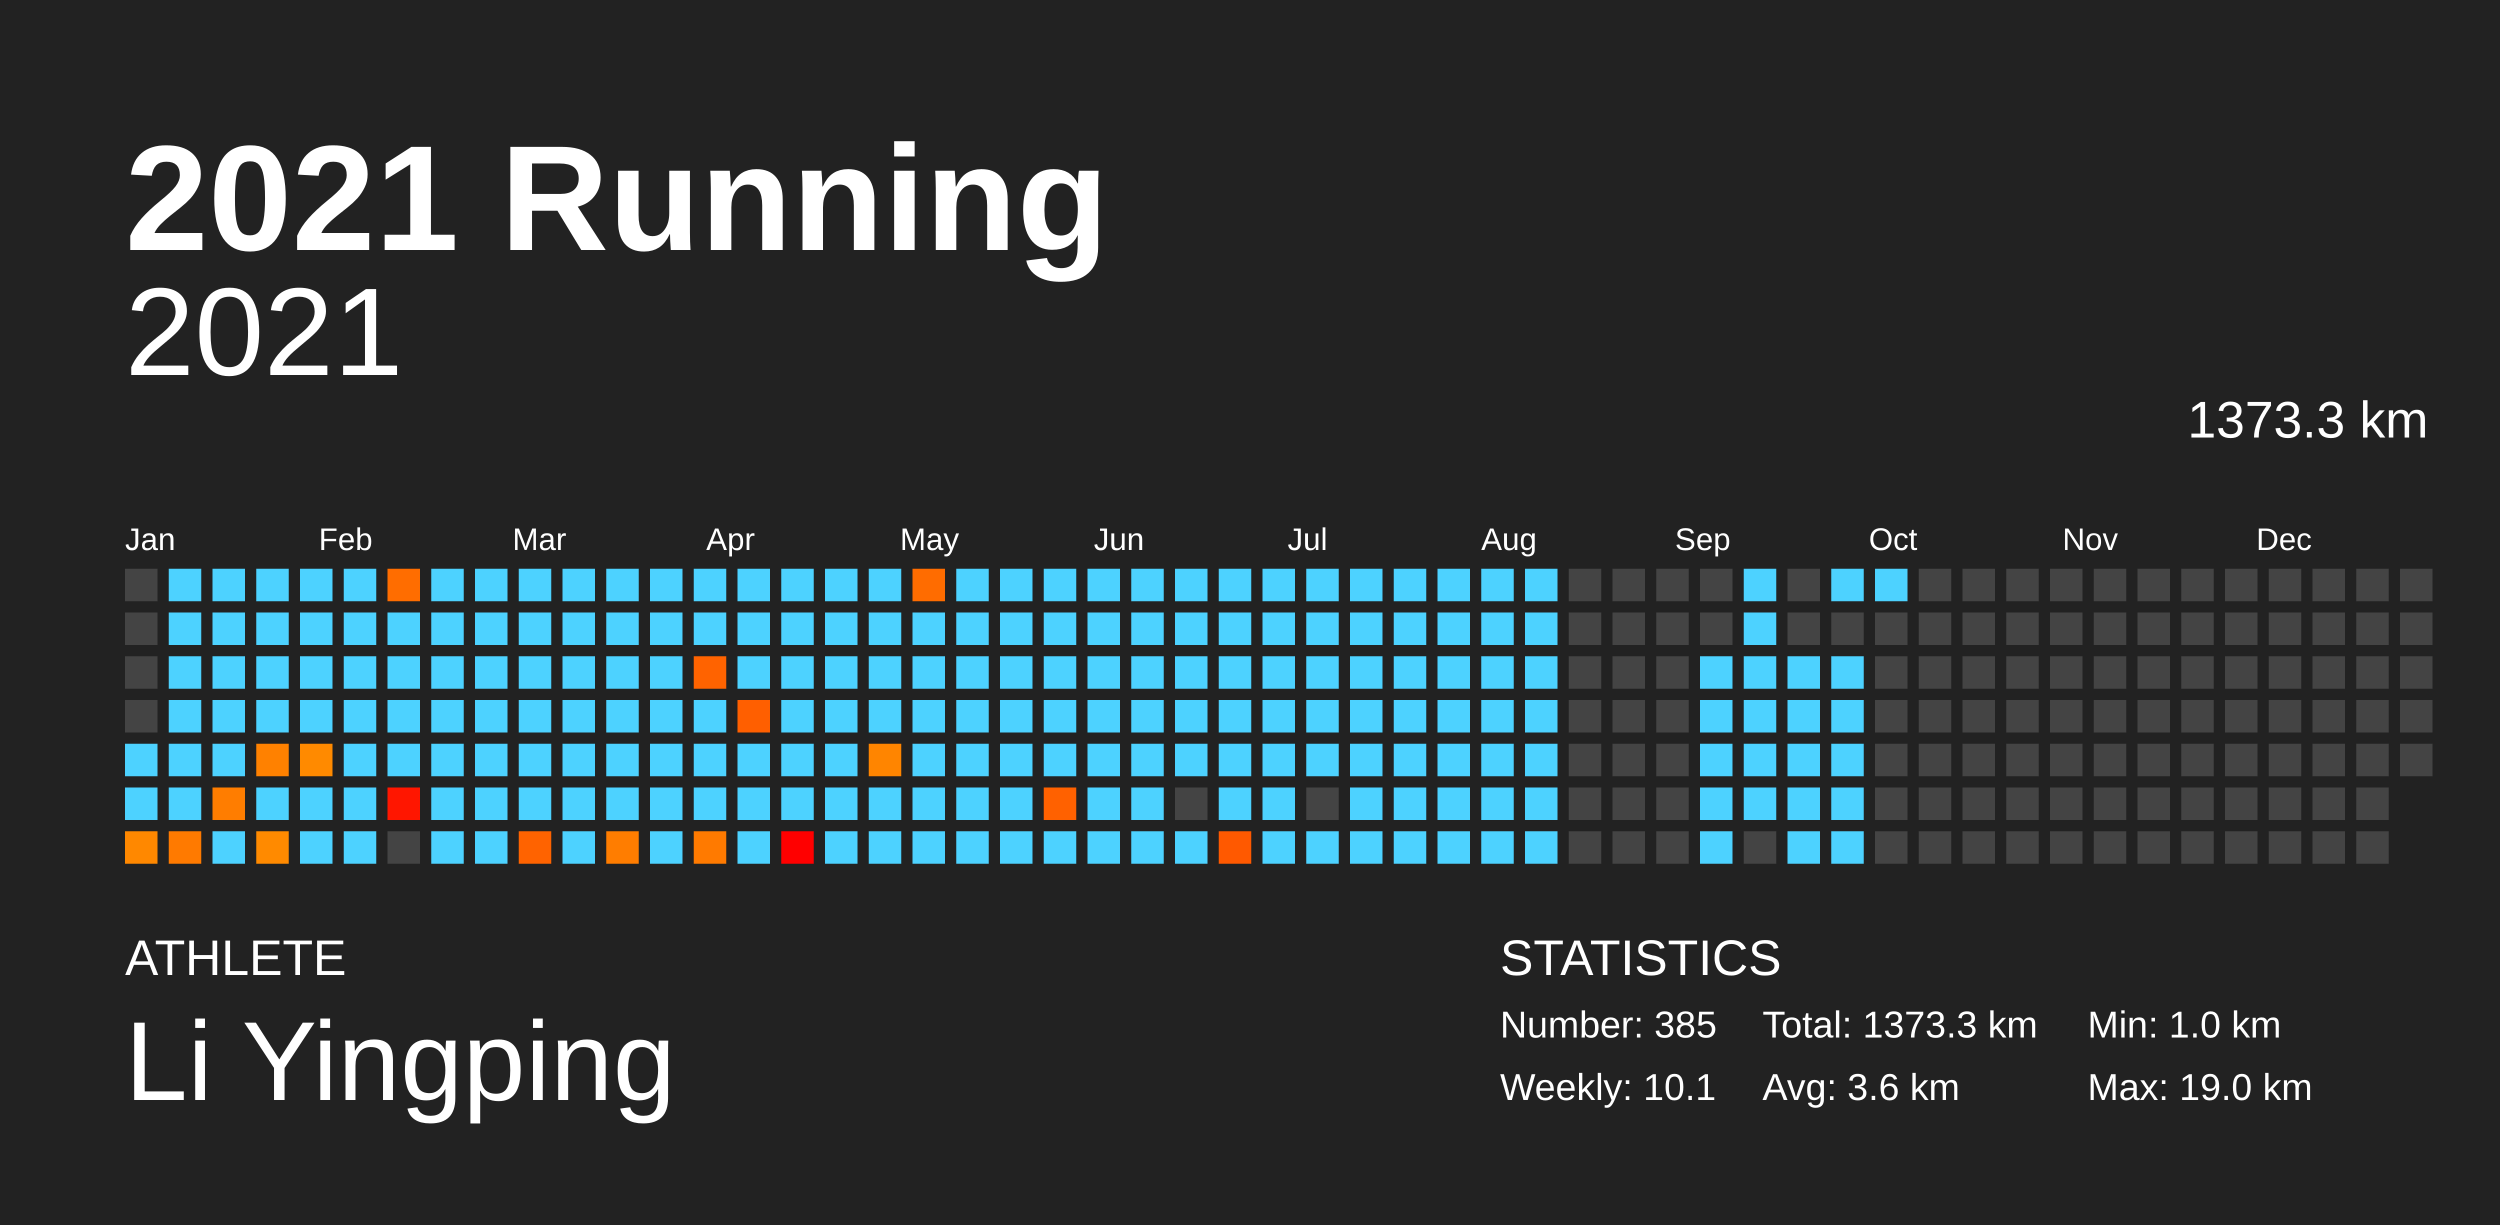
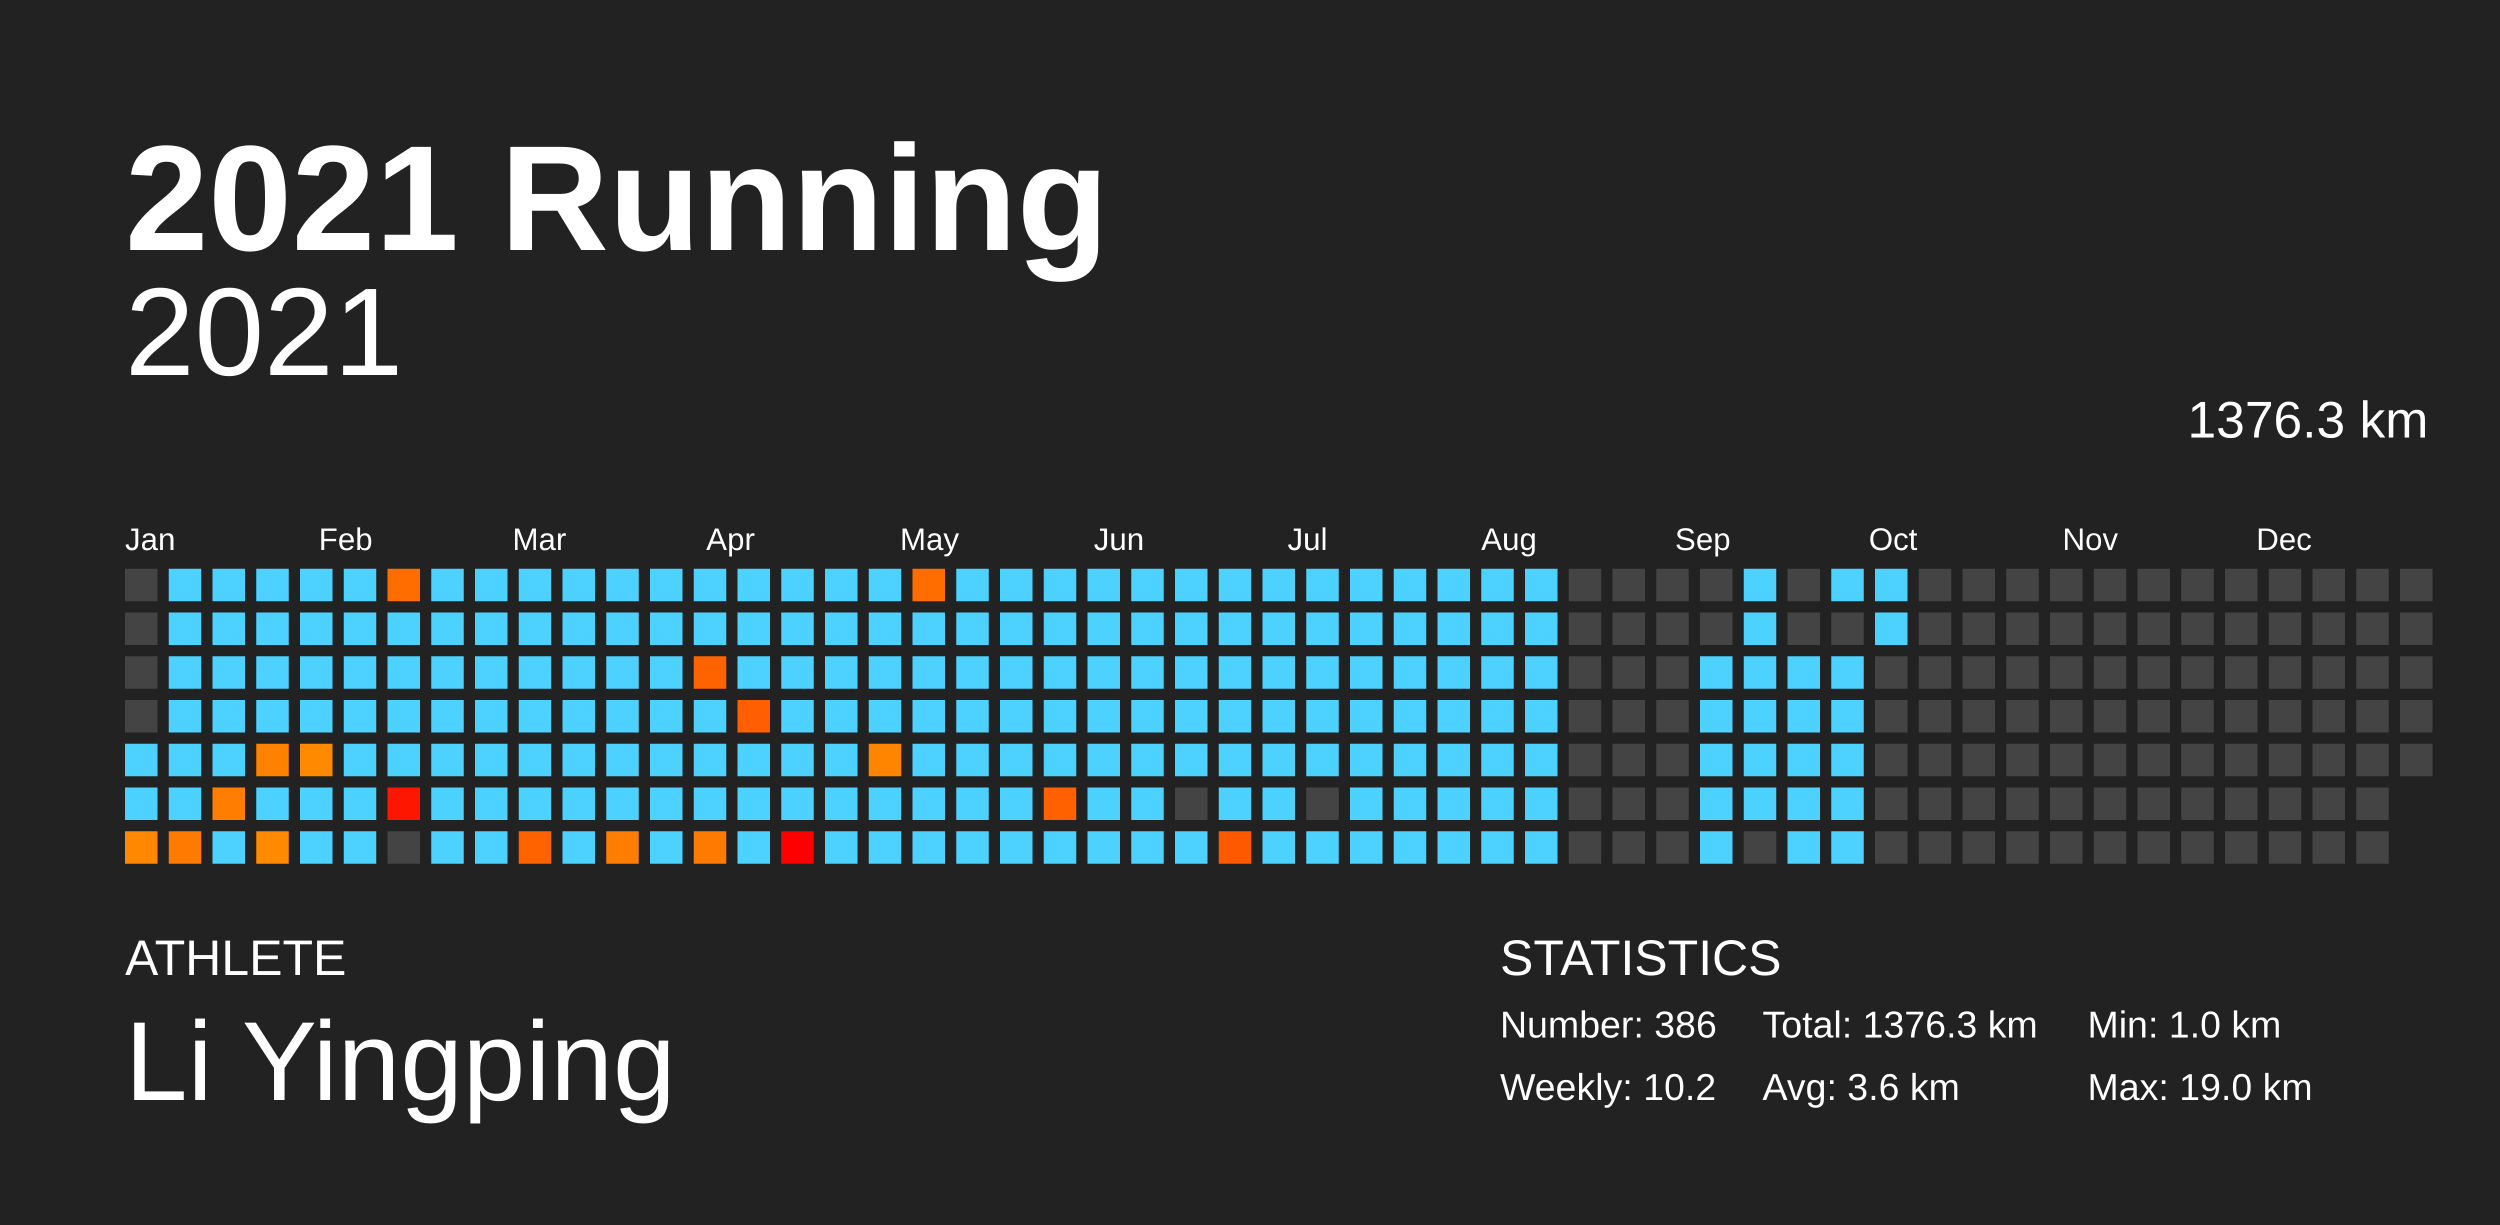
<svg xmlns="http://www.w3.org/2000/svg" baseProfile="full" height="98mm" version="1.1" viewBox="0,0,200,98" width="200mm">
  <defs />
  <rect fill="#222222" height="98" width="200" x="0" y="0" />
  <text fill="#FFFFFF" style="font-size:12px; font-family:Arial; font-weight:bold;" x="10" y="20">2021 Running</text>
  <text fill="#FFFFFF" style="font-size:4px; font-family:Arial" x="10" y="78">ATHLETE</text>
  <text fill="#FFFFFF" style="font-size:9px; font-family:Arial" x="10" y="88">Li Yingping</text>
  <text fill="#FFFFFF" style="font-size:4px; font-family:Arial" x="120" y="78">STATISTICS</text>
-   <text fill="#FFFFFF" style="font-size:3px; font-family:Arial" x="120" y="83">Number: 385</text>
-   <text fill="#FFFFFF" style="font-size:3px; font-family:Arial" x="120" y="88">Weekly: 10.1</text>
-   <text fill="#FFFFFF" style="font-size:3px; font-family:Arial" x="141" y="83">Total: 1373.3 km</text>
+   <text fill="#FFFFFF" style="font-size:3px; font-family:Arial" x="120" y="83">Number: 386</text>
+   <text fill="#FFFFFF" style="font-size:3px; font-family:Arial" x="120" y="88">Weekly: 10.2</text>
+   <text fill="#FFFFFF" style="font-size:3px; font-family:Arial" x="141" y="83">Total: 1376.3 km</text>
  <text fill="#FFFFFF" style="font-size:3px; font-family:Arial" x="141" y="88">Avg: 3.6 km</text>
  <text fill="#FFFFFF" style="font-size:3px; font-family:Arial" x="167" y="83">Min: 1.0 km</text>
  <text fill="#FFFFFF" style="font-size:3px; font-family:Arial" x="167" y="88">Max: 19.0 km</text>
  <text alignment-baseline="hanging" fill="#FFFFFF" style="font-size:10.0px; font-family:Arial;" x="10" y="30">2021</text>
-   <text alignment-baseline="hanging" fill="#FFFFFF" style="font-size:4.125px; font-family:Arial;" x="175" y="35">1373.3 km</text>
+   <text alignment-baseline="hanging" fill="#FFFFFF" style="font-size:4.125px; font-family:Arial;" x="175" y="35">1376.3 km</text>
  <text fill="#FFFFFF" style="font-size:2.5px; font-family:Arial" x="10.0" y="44">Jan</text>
  <text fill="#FFFFFF" style="font-size:2.5px; font-family:Arial" x="25.5" y="44">Feb</text>
  <text fill="#FFFFFF" style="font-size:2.5px; font-family:Arial" x="41.0" y="44">Mar</text>
  <text fill="#FFFFFF" style="font-size:2.5px; font-family:Arial" x="56.5" y="44">Apr</text>
  <text fill="#FFFFFF" style="font-size:2.5px; font-family:Arial" x="72.0" y="44">May</text>
  <text fill="#FFFFFF" style="font-size:2.5px; font-family:Arial" x="87.5" y="44">Jun</text>
  <text fill="#FFFFFF" style="font-size:2.5px; font-family:Arial" x="103.0" y="44">Jul</text>
  <text fill="#FFFFFF" style="font-size:2.5px; font-family:Arial" x="118.5" y="44">Aug</text>
  <text fill="#FFFFFF" style="font-size:2.5px; font-family:Arial" x="134.0" y="44">Sep</text>
  <text fill="#FFFFFF" style="font-size:2.5px; font-family:Arial" x="149.5" y="44">Oct</text>
  <text fill="#FFFFFF" style="font-size:2.5px; font-family:Arial" x="165.0" y="44">Nov</text>
  <text fill="#FFFFFF" style="font-size:2.5px; font-family:Arial" x="180.5" y="44">Dec</text>
  <rect fill="#444444" height="2.6" width="2.6" x="10.0" y="45.5" />
  <rect fill="#444444" height="2.6" width="2.6" x="10.0" y="49.0" />
  <rect fill="#444444" height="2.6" width="2.6" x="10.0" y="52.5" />
  <rect fill="#444444" height="2.6" width="2.6" x="10.0" y="56.0" />
  <rect fill="#4dd2ff" height="2.6" width="2.6" x="10.0" y="59.5" />
  <rect fill="#4dd2ff" height="2.6" width="2.6" x="10.0" y="63.0" />
  <rect fill="#ff8800" height="2.6" width="2.6" x="10.0" y="66.5" />
  <rect fill="#4dd2ff" height="2.6" width="2.6" x="13.5" y="45.5" />
  <rect fill="#4dd2ff" height="2.6" width="2.6" x="13.5" y="49.0" />
  <rect fill="#4dd2ff" height="2.6" width="2.6" x="13.5" y="52.5" />
  <rect fill="#4dd2ff" height="2.6" width="2.6" x="13.5" y="56.0" />
  <rect fill="#4dd2ff" height="2.6" width="2.6" x="13.5" y="59.5" />
  <rect fill="#4dd2ff" height="2.6" width="2.6" x="13.5" y="63.0" />
  <rect fill="#ff7a00" height="2.6" width="2.6" x="13.5" y="66.5" />
  <rect fill="#4dd2ff" height="2.6" width="2.6" x="17.0" y="45.5" />
  <rect fill="#4dd2ff" height="2.6" width="2.6" x="17.0" y="49.0" />
  <rect fill="#4dd2ff" height="2.6" width="2.6" x="17.0" y="52.5" />
  <rect fill="#4dd2ff" height="2.6" width="2.6" x="17.0" y="56.0" />
  <rect fill="#4dd2ff" height="2.6" width="2.6" x="17.0" y="59.5" />
  <rect fill="#ff7d00" height="2.6" width="2.6" x="17.0" y="63.0" />
  <rect fill="#4dd2ff" height="2.6" width="2.6" x="17.0" y="66.5" />
  <rect fill="#4dd2ff" height="2.6" width="2.6" x="20.5" y="45.5" />
  <rect fill="#4dd2ff" height="2.6" width="2.6" x="20.5" y="49.0" />
  <rect fill="#4dd2ff" height="2.6" width="2.6" x="20.5" y="52.5" />
  <rect fill="#4dd2ff" height="2.6" width="2.6" x="20.5" y="56.0" />
  <rect fill="#ff8100" height="2.6" width="2.6" x="20.5" y="59.5" />
  <rect fill="#4dd2ff" height="2.6" width="2.6" x="20.5" y="63.0" />
  <rect fill="#ff8a00" height="2.6" width="2.6" x="20.5" y="66.5" />
  <rect fill="#4dd2ff" height="2.6" width="2.6" x="24.0" y="45.5" />
  <rect fill="#4dd2ff" height="2.6" width="2.6" x="24.0" y="49.0" />
  <rect fill="#4dd2ff" height="2.6" width="2.6" x="24.0" y="52.5" />
  <rect fill="#4dd2ff" height="2.6" width="2.6" x="24.0" y="56.0" />
  <rect fill="#ff8a00" height="2.6" width="2.6" x="24.0" y="59.5" />
  <rect fill="#4dd2ff" height="2.6" width="2.6" x="24.0" y="63.0" />
  <rect fill="#4dd2ff" height="2.6" width="2.6" x="24.0" y="66.5" />
  <rect fill="#4dd2ff" height="2.6" width="2.6" x="27.5" y="45.5" />
  <rect fill="#4dd2ff" height="2.6" width="2.6" x="27.5" y="49.0" />
  <rect fill="#4dd2ff" height="2.6" width="2.6" x="27.5" y="52.5" />
  <rect fill="#4dd2ff" height="2.6" width="2.6" x="27.5" y="56.0" />
  <rect fill="#4dd2ff" height="2.6" width="2.6" x="27.5" y="59.5" />
  <rect fill="#4dd2ff" height="2.6" width="2.6" x="27.5" y="63.0" />
  <rect fill="#4dd2ff" height="2.6" width="2.6" x="27.5" y="66.5" />
  <rect fill="#ff6d00" height="2.6" width="2.6" x="31.0" y="45.5" />
  <rect fill="#4dd2ff" height="2.6" width="2.6" x="31.0" y="49.0" />
  <rect fill="#4dd2ff" height="2.6" width="2.6" x="31.0" y="52.5" />
  <rect fill="#4dd2ff" height="2.6" width="2.6" x="31.0" y="56.0" />
  <rect fill="#4dd2ff" height="2.6" width="2.6" x="31.0" y="59.5" />
  <rect fill="#ff1600" height="2.6" width="2.6" x="31.0" y="63.0" />
  <rect fill="#444444" height="2.6" width="2.6" x="31.0" y="66.5" />
  <rect fill="#4dd2ff" height="2.6" width="2.6" x="34.5" y="45.5" />
  <rect fill="#4dd2ff" height="2.6" width="2.6" x="34.5" y="49.0" />
  <rect fill="#4dd2ff" height="2.6" width="2.6" x="34.5" y="52.5" />
  <rect fill="#4dd2ff" height="2.6" width="2.6" x="34.5" y="56.0" />
  <rect fill="#4dd2ff" height="2.6" width="2.6" x="34.5" y="59.5" />
  <rect fill="#4dd2ff" height="2.6" width="2.6" x="34.5" y="63.0" />
  <rect fill="#4dd2ff" height="2.6" width="2.6" x="34.5" y="66.5" />
  <rect fill="#4dd2ff" height="2.6" width="2.6" x="38.0" y="45.5" />
  <rect fill="#4dd2ff" height="2.6" width="2.6" x="38.0" y="49.0" />
  <rect fill="#4dd2ff" height="2.6" width="2.6" x="38.0" y="52.5" />
  <rect fill="#4dd2ff" height="2.6" width="2.6" x="38.0" y="56.0" />
  <rect fill="#4dd2ff" height="2.6" width="2.6" x="38.0" y="59.5" />
  <rect fill="#4dd2ff" height="2.6" width="2.6" x="38.0" y="63.0" />
  <rect fill="#4dd2ff" height="2.6" width="2.6" x="38.0" y="66.5" />
  <rect fill="#4dd2ff" height="2.6" width="2.6" x="41.5" y="45.5" />
  <rect fill="#4dd2ff" height="2.6" width="2.6" x="41.5" y="49.0" />
  <rect fill="#4dd2ff" height="2.6" width="2.6" x="41.5" y="52.5" />
  <rect fill="#4dd2ff" height="2.6" width="2.6" x="41.5" y="56.0" />
  <rect fill="#4dd2ff" height="2.6" width="2.6" x="41.5" y="59.5" />
  <rect fill="#4dd2ff" height="2.6" width="2.6" x="41.5" y="63.0" />
  <rect fill="#ff6300" height="2.6" width="2.6" x="41.5" y="66.5" />
  <rect fill="#4dd2ff" height="2.6" width="2.6" x="45.0" y="45.5" />
  <rect fill="#4dd2ff" height="2.6" width="2.6" x="45.0" y="49.0" />
  <rect fill="#4dd2ff" height="2.6" width="2.6" x="45.0" y="52.5" />
  <rect fill="#4dd2ff" height="2.6" width="2.6" x="45.0" y="56.0" />
  <rect fill="#4dd2ff" height="2.6" width="2.6" x="45.0" y="59.5" />
  <rect fill="#4dd2ff" height="2.6" width="2.6" x="45.0" y="63.0" />
  <rect fill="#4dd2ff" height="2.6" width="2.6" x="45.0" y="66.5" />
  <rect fill="#4dd2ff" height="2.6" width="2.6" x="48.5" y="45.5" />
  <rect fill="#4dd2ff" height="2.6" width="2.6" x="48.5" y="49.0" />
  <rect fill="#4dd2ff" height="2.6" width="2.6" x="48.5" y="52.5" />
  <rect fill="#4dd2ff" height="2.6" width="2.6" x="48.5" y="56.0" />
  <rect fill="#4dd2ff" height="2.6" width="2.6" x="48.5" y="59.5" />
  <rect fill="#4dd2ff" height="2.6" width="2.6" x="48.5" y="63.0" />
  <rect fill="#ff7d00" height="2.6" width="2.6" x="48.5" y="66.5" />
  <rect fill="#4dd2ff" height="2.6" width="2.6" x="52.0" y="45.5" />
  <rect fill="#4dd2ff" height="2.6" width="2.6" x="52.0" y="49.0" />
  <rect fill="#4dd2ff" height="2.6" width="2.6" x="52.0" y="52.5" />
  <rect fill="#4dd2ff" height="2.6" width="2.6" x="52.0" y="56.0" />
  <rect fill="#4dd2ff" height="2.6" width="2.6" x="52.0" y="59.5" />
  <rect fill="#4dd2ff" height="2.6" width="2.6" x="52.0" y="63.0" />
  <rect fill="#4dd2ff" height="2.6" width="2.6" x="52.0" y="66.5" />
  <rect fill="#4dd2ff" height="2.6" width="2.6" x="55.5" y="45.5" />
  <rect fill="#4dd2ff" height="2.6" width="2.6" x="55.5" y="49.0" />
  <rect fill="#ff6300" height="2.6" width="2.6" x="55.5" y="52.5" />
  <rect fill="#4dd2ff" height="2.6" width="2.6" x="55.5" y="56.0" />
  <rect fill="#4dd2ff" height="2.6" width="2.6" x="55.5" y="59.5" />
  <rect fill="#4dd2ff" height="2.6" width="2.6" x="55.5" y="63.0" />
  <rect fill="#ff7a00" height="2.6" width="2.6" x="55.5" y="66.5" />
  <rect fill="#4dd2ff" height="2.6" width="2.6" x="59.0" y="45.5" />
  <rect fill="#4dd2ff" height="2.6" width="2.6" x="59.0" y="49.0" />
  <rect fill="#4dd2ff" height="2.6" width="2.6" x="59.0" y="52.5" />
  <rect fill="#ff5f00" height="2.6" width="2.6" x="59.0" y="56.0" />
  <rect fill="#4dd2ff" height="2.6" width="2.6" x="59.0" y="59.5" />
  <rect fill="#4dd2ff" height="2.6" width="2.6" x="59.0" y="63.0" />
  <rect fill="#4dd2ff" height="2.6" width="2.6" x="59.0" y="66.5" />
  <rect fill="#4dd2ff" height="2.6" width="2.6" x="62.5" y="45.5" />
  <rect fill="#4dd2ff" height="2.6" width="2.6" x="62.5" y="49.0" />
  <rect fill="#4dd2ff" height="2.6" width="2.6" x="62.5" y="52.5" />
  <rect fill="#4dd2ff" height="2.6" width="2.6" x="62.5" y="56.0" />
  <rect fill="#4dd2ff" height="2.6" width="2.6" x="62.5" y="59.5" />
  <rect fill="#4dd2ff" height="2.6" width="2.6" x="62.5" y="63.0" />
  <rect fill="red" height="2.6" width="2.6" x="62.5" y="66.5" />
  <rect fill="#4dd2ff" height="2.6" width="2.6" x="66.0" y="45.5" />
  <rect fill="#4dd2ff" height="2.6" width="2.6" x="66.0" y="49.0" />
  <rect fill="#4dd2ff" height="2.6" width="2.6" x="66.0" y="52.5" />
  <rect fill="#4dd2ff" height="2.6" width="2.6" x="66.0" y="56.0" />
  <rect fill="#4dd2ff" height="2.6" width="2.6" x="66.0" y="59.5" />
  <rect fill="#4dd2ff" height="2.6" width="2.6" x="66.0" y="63.0" />
  <rect fill="#4dd2ff" height="2.6" width="2.6" x="66.0" y="66.5" />
  <rect fill="#4dd2ff" height="2.6" width="2.6" x="69.5" y="45.5" />
  <rect fill="#4dd2ff" height="2.6" width="2.6" x="69.5" y="49.0" />
  <rect fill="#4dd2ff" height="2.6" width="2.6" x="69.5" y="52.5" />
  <rect fill="#4dd2ff" height="2.6" width="2.6" x="69.5" y="56.0" />
  <rect fill="#ff8500" height="2.6" width="2.6" x="69.5" y="59.5" />
  <rect fill="#4dd2ff" height="2.6" width="2.6" x="69.5" y="63.0" />
  <rect fill="#4dd2ff" height="2.6" width="2.6" x="69.5" y="66.5" />
  <rect fill="#ff6c00" height="2.6" width="2.6" x="73.0" y="45.5" />
  <rect fill="#4dd2ff" height="2.6" width="2.6" x="73.0" y="49.0" />
  <rect fill="#4dd2ff" height="2.6" width="2.6" x="73.0" y="52.5" />
  <rect fill="#4dd2ff" height="2.6" width="2.6" x="73.0" y="56.0" />
  <rect fill="#4dd2ff" height="2.6" width="2.6" x="73.0" y="59.5" />
  <rect fill="#4dd2ff" height="2.6" width="2.6" x="73.0" y="63.0" />
  <rect fill="#4dd2ff" height="2.6" width="2.6" x="73.0" y="66.5" />
  <rect fill="#4dd2ff" height="2.6" width="2.6" x="76.5" y="45.5" />
  <rect fill="#4dd2ff" height="2.6" width="2.6" x="76.5" y="49.0" />
  <rect fill="#4dd2ff" height="2.6" width="2.6" x="76.5" y="52.5" />
  <rect fill="#4dd2ff" height="2.6" width="2.6" x="76.5" y="56.0" />
  <rect fill="#4dd2ff" height="2.6" width="2.6" x="76.5" y="59.5" />
  <rect fill="#4dd2ff" height="2.6" width="2.6" x="76.5" y="63.0" />
  <rect fill="#4dd2ff" height="2.6" width="2.6" x="76.5" y="66.5" />
  <rect fill="#4dd2ff" height="2.6" width="2.6" x="80.0" y="45.5" />
  <rect fill="#4dd2ff" height="2.6" width="2.6" x="80.0" y="49.0" />
  <rect fill="#4dd2ff" height="2.6" width="2.6" x="80.0" y="52.5" />
  <rect fill="#4dd2ff" height="2.6" width="2.6" x="80.0" y="56.0" />
  <rect fill="#4dd2ff" height="2.6" width="2.6" x="80.0" y="59.5" />
  <rect fill="#4dd2ff" height="2.6" width="2.6" x="80.0" y="63.0" />
  <rect fill="#4dd2ff" height="2.6" width="2.6" x="80.0" y="66.5" />
  <rect fill="#4dd2ff" height="2.6" width="2.6" x="83.5" y="45.5" />
  <rect fill="#4dd2ff" height="2.6" width="2.6" x="83.5" y="49.0" />
  <rect fill="#4dd2ff" height="2.6" width="2.6" x="83.5" y="52.5" />
  <rect fill="#4dd2ff" height="2.6" width="2.6" x="83.5" y="56.0" />
  <rect fill="#4dd2ff" height="2.6" width="2.6" x="83.5" y="59.5" />
  <rect fill="#ff6100" height="2.6" width="2.6" x="83.5" y="63.0" />
  <rect fill="#4dd2ff" height="2.6" width="2.6" x="83.5" y="66.5" />
  <rect fill="#4dd2ff" height="2.6" width="2.6" x="87.0" y="45.5" />
  <rect fill="#4dd2ff" height="2.6" width="2.6" x="87.0" y="49.0" />
  <rect fill="#4dd2ff" height="2.6" width="2.6" x="87.0" y="52.5" />
  <rect fill="#4dd2ff" height="2.6" width="2.6" x="87.0" y="56.0" />
  <rect fill="#4dd2ff" height="2.6" width="2.6" x="87.0" y="59.5" />
  <rect fill="#4dd2ff" height="2.6" width="2.6" x="87.0" y="63.0" />
  <rect fill="#4dd2ff" height="2.6" width="2.6" x="87.0" y="66.5" />
  <rect fill="#4dd2ff" height="2.6" width="2.6" x="90.5" y="45.5" />
  <rect fill="#4dd2ff" height="2.6" width="2.6" x="90.5" y="49.0" />
  <rect fill="#4dd2ff" height="2.6" width="2.6" x="90.5" y="52.5" />
  <rect fill="#4dd2ff" height="2.6" width="2.6" x="90.5" y="56.0" />
  <rect fill="#4dd2ff" height="2.6" width="2.6" x="90.5" y="59.5" />
  <rect fill="#4dd2ff" height="2.6" width="2.6" x="90.5" y="63.0" />
  <rect fill="#4dd2ff" height="2.6" width="2.6" x="90.5" y="66.5" />
  <rect fill="#4dd2ff" height="2.6" width="2.6" x="94.0" y="45.5" />
  <rect fill="#4dd2ff" height="2.6" width="2.6" x="94.0" y="49.0" />
  <rect fill="#4dd2ff" height="2.6" width="2.6" x="94.0" y="52.5" />
  <rect fill="#4dd2ff" height="2.6" width="2.6" x="94.0" y="56.0" />
  <rect fill="#4dd2ff" height="2.6" width="2.6" x="94.0" y="59.5" />
  <rect fill="#444444" height="2.6" width="2.6" x="94.0" y="63.0" />
  <rect fill="#4dd2ff" height="2.6" width="2.6" x="94.0" y="66.5" />
  <rect fill="#4dd2ff" height="2.6" width="2.6" x="97.5" y="45.5" />
  <rect fill="#4dd2ff" height="2.6" width="2.6" x="97.5" y="49.0" />
  <rect fill="#4dd2ff" height="2.6" width="2.6" x="97.5" y="52.5" />
  <rect fill="#4dd2ff" height="2.6" width="2.6" x="97.5" y="56.0" />
  <rect fill="#4dd2ff" height="2.6" width="2.6" x="97.5" y="59.5" />
  <rect fill="#4dd2ff" height="2.6" width="2.6" x="97.5" y="63.0" />
  <rect fill="#ff5900" height="2.6" width="2.6" x="97.5" y="66.5" />
  <rect fill="#4dd2ff" height="2.6" width="2.6" x="101.0" y="45.5" />
  <rect fill="#4dd2ff" height="2.6" width="2.6" x="101.0" y="49.0" />
  <rect fill="#4dd2ff" height="2.6" width="2.6" x="101.0" y="52.5" />
  <rect fill="#4dd2ff" height="2.6" width="2.6" x="101.0" y="56.0" />
  <rect fill="#4dd2ff" height="2.6" width="2.6" x="101.0" y="59.5" />
  <rect fill="#4dd2ff" height="2.6" width="2.6" x="101.0" y="63.0" />
  <rect fill="#4dd2ff" height="2.6" width="2.6" x="101.0" y="66.5" />
  <rect fill="#4dd2ff" height="2.6" width="2.6" x="104.5" y="45.5" />
  <rect fill="#4dd2ff" height="2.6" width="2.6" x="104.5" y="49.0" />
  <rect fill="#4dd2ff" height="2.6" width="2.6" x="104.5" y="52.5" />
  <rect fill="#4dd2ff" height="2.6" width="2.6" x="104.5" y="56.0" />
  <rect fill="#4dd2ff" height="2.6" width="2.6" x="104.5" y="59.5" />
  <rect fill="#444444" height="2.6" width="2.6" x="104.5" y="63.0" />
  <rect fill="#4dd2ff" height="2.6" width="2.6" x="104.5" y="66.5" />
  <rect fill="#4dd2ff" height="2.6" width="2.6" x="108.0" y="45.5" />
  <rect fill="#4dd2ff" height="2.6" width="2.6" x="108.0" y="49.0" />
  <rect fill="#4dd2ff" height="2.6" width="2.6" x="108.0" y="52.5" />
  <rect fill="#4dd2ff" height="2.6" width="2.6" x="108.0" y="56.0" />
  <rect fill="#4dd2ff" height="2.6" width="2.6" x="108.0" y="59.5" />
  <rect fill="#4dd2ff" height="2.6" width="2.6" x="108.0" y="63.0" />
  <rect fill="#4dd2ff" height="2.6" width="2.6" x="108.0" y="66.5" />
  <rect fill="#4dd2ff" height="2.6" width="2.6" x="111.5" y="45.5" />
  <rect fill="#4dd2ff" height="2.6" width="2.6" x="111.5" y="49.0" />
  <rect fill="#4dd2ff" height="2.6" width="2.6" x="111.5" y="52.5" />
  <rect fill="#4dd2ff" height="2.6" width="2.6" x="111.5" y="56.0" />
  <rect fill="#4dd2ff" height="2.6" width="2.6" x="111.5" y="59.5" />
  <rect fill="#4dd2ff" height="2.6" width="2.6" x="111.5" y="63.0" />
  <rect fill="#4dd2ff" height="2.6" width="2.6" x="111.5" y="66.5" />
  <rect fill="#4dd2ff" height="2.6" width="2.6" x="115.0" y="45.5" />
  <rect fill="#4dd2ff" height="2.6" width="2.6" x="115.0" y="49.0" />
  <rect fill="#4dd2ff" height="2.6" width="2.6" x="115.0" y="52.5" />
  <rect fill="#4dd2ff" height="2.6" width="2.6" x="115.0" y="56.0" />
  <rect fill="#4dd2ff" height="2.6" width="2.6" x="115.0" y="59.5" />
  <rect fill="#4dd2ff" height="2.6" width="2.6" x="115.0" y="63.0" />
  <rect fill="#4dd2ff" height="2.6" width="2.6" x="115.0" y="66.5" />
  <rect fill="#4dd2ff" height="2.6" width="2.6" x="118.5" y="45.5" />
  <rect fill="#4dd2ff" height="2.6" width="2.6" x="118.5" y="49.0" />
  <rect fill="#4dd2ff" height="2.6" width="2.6" x="118.5" y="52.5" />
  <rect fill="#4dd2ff" height="2.6" width="2.6" x="118.5" y="56.0" />
  <rect fill="#4dd2ff" height="2.6" width="2.6" x="118.5" y="59.5" />
  <rect fill="#4dd2ff" height="2.6" width="2.6" x="118.5" y="63.0" />
  <rect fill="#4dd2ff" height="2.6" width="2.6" x="118.5" y="66.5" />
  <rect fill="#4dd2ff" height="2.6" width="2.6" x="122.0" y="45.5" />
  <rect fill="#4dd2ff" height="2.6" width="2.6" x="122.0" y="49.0" />
  <rect fill="#4dd2ff" height="2.6" width="2.6" x="122.0" y="52.5" />
  <rect fill="#4dd2ff" height="2.6" width="2.6" x="122.0" y="56.0" />
  <rect fill="#4dd2ff" height="2.6" width="2.6" x="122.0" y="59.5" />
  <rect fill="#4dd2ff" height="2.6" width="2.6" x="122.0" y="63.0" />
  <rect fill="#4dd2ff" height="2.6" width="2.6" x="122.0" y="66.5" />
  <rect fill="#444444" height="2.6" width="2.6" x="125.5" y="45.5" />
  <rect fill="#444444" height="2.6" width="2.6" x="125.5" y="49.0" />
  <rect fill="#444444" height="2.6" width="2.6" x="125.5" y="52.5" />
  <rect fill="#444444" height="2.6" width="2.6" x="125.5" y="56.0" />
  <rect fill="#444444" height="2.6" width="2.6" x="125.5" y="59.5" />
  <rect fill="#444444" height="2.6" width="2.6" x="125.5" y="63.0" />
  <rect fill="#444444" height="2.6" width="2.6" x="125.5" y="66.5" />
  <rect fill="#444444" height="2.6" width="2.6" x="129.0" y="45.5" />
  <rect fill="#444444" height="2.6" width="2.6" x="129.0" y="49.0" />
  <rect fill="#444444" height="2.6" width="2.6" x="129.0" y="52.5" />
  <rect fill="#444444" height="2.6" width="2.6" x="129.0" y="56.0" />
  <rect fill="#444444" height="2.6" width="2.6" x="129.0" y="59.5" />
  <rect fill="#444444" height="2.6" width="2.6" x="129.0" y="63.0" />
  <rect fill="#444444" height="2.6" width="2.6" x="129.0" y="66.5" />
  <rect fill="#444444" height="2.6" width="2.6" x="132.5" y="45.5" />
  <rect fill="#444444" height="2.6" width="2.6" x="132.5" y="49.0" />
  <rect fill="#444444" height="2.6" width="2.6" x="132.5" y="52.5" />
  <rect fill="#444444" height="2.6" width="2.6" x="132.5" y="56.0" />
  <rect fill="#444444" height="2.6" width="2.6" x="132.5" y="59.5" />
  <rect fill="#444444" height="2.6" width="2.6" x="132.5" y="63.0" />
  <rect fill="#444444" height="2.6" width="2.6" x="132.5" y="66.5" />
  <rect fill="#444444" height="2.6" width="2.6" x="136.0" y="45.5" />
  <rect fill="#444444" height="2.6" width="2.6" x="136.0" y="49.0" />
  <rect fill="#4dd2ff" height="2.6" width="2.6" x="136.0" y="52.5" />
  <rect fill="#4dd2ff" height="2.6" width="2.6" x="136.0" y="56.0" />
  <rect fill="#4dd2ff" height="2.6" width="2.6" x="136.0" y="59.5" />
  <rect fill="#4dd2ff" height="2.6" width="2.6" x="136.0" y="63.0" />
  <rect fill="#4dd2ff" height="2.6" width="2.6" x="136.0" y="66.5" />
  <rect fill="#4dd2ff" height="2.6" width="2.6" x="139.5" y="45.5" />
  <rect fill="#4dd2ff" height="2.6" width="2.6" x="139.5" y="49.0" />
  <rect fill="#4dd2ff" height="2.6" width="2.6" x="139.5" y="52.5" />
  <rect fill="#4dd2ff" height="2.6" width="2.6" x="139.5" y="56.0" />
  <rect fill="#4dd2ff" height="2.6" width="2.6" x="139.5" y="59.5" />
  <rect fill="#4dd2ff" height="2.6" width="2.6" x="139.5" y="63.0" />
  <rect fill="#444444" height="2.6" width="2.6" x="139.5" y="66.5" />
  <rect fill="#444444" height="2.6" width="2.6" x="143.0" y="45.5" />
  <rect fill="#444444" height="2.6" width="2.6" x="143.0" y="49.0" />
  <rect fill="#4dd2ff" height="2.6" width="2.6" x="143.0" y="52.5" />
  <rect fill="#4dd2ff" height="2.6" width="2.6" x="143.0" y="56.0" />
  <rect fill="#4dd2ff" height="2.6" width="2.6" x="143.0" y="59.5" />
  <rect fill="#4dd2ff" height="2.6" width="2.6" x="143.0" y="63.0" />
  <rect fill="#4dd2ff" height="2.6" width="2.6" x="143.0" y="66.5" />
  <rect fill="#4dd2ff" height="2.6" width="2.6" x="146.5" y="45.5" />
  <rect fill="#444444" height="2.6" width="2.6" x="146.5" y="49.0" />
  <rect fill="#4dd2ff" height="2.6" width="2.6" x="146.5" y="52.5" />
  <rect fill="#4dd2ff" height="2.6" width="2.6" x="146.5" y="56.0" />
  <rect fill="#4dd2ff" height="2.6" width="2.6" x="146.5" y="59.5" />
  <rect fill="#4dd2ff" height="2.6" width="2.6" x="146.5" y="63.0" />
  <rect fill="#4dd2ff" height="2.6" width="2.6" x="146.5" y="66.5" />
  <rect fill="#4dd2ff" height="2.6" width="2.6" x="150.0" y="45.5" />
-   <rect fill="#444444" height="2.6" width="2.6" x="150.0" y="49.0" />
+   <rect fill="#4dd2ff" height="2.6" width="2.6" x="150.0" y="49.0" />
  <rect fill="#444444" height="2.6" width="2.6" x="150.0" y="52.5" />
  <rect fill="#444444" height="2.6" width="2.6" x="150.0" y="56.0" />
  <rect fill="#444444" height="2.6" width="2.6" x="150.0" y="59.5" />
  <rect fill="#444444" height="2.6" width="2.6" x="150.0" y="63.0" />
  <rect fill="#444444" height="2.6" width="2.6" x="150.0" y="66.5" />
  <rect fill="#444444" height="2.6" width="2.6" x="153.5" y="45.5" />
  <rect fill="#444444" height="2.6" width="2.6" x="153.5" y="49.0" />
  <rect fill="#444444" height="2.6" width="2.6" x="153.5" y="52.5" />
  <rect fill="#444444" height="2.6" width="2.6" x="153.5" y="56.0" />
  <rect fill="#444444" height="2.6" width="2.6" x="153.5" y="59.5" />
  <rect fill="#444444" height="2.6" width="2.6" x="153.5" y="63.0" />
  <rect fill="#444444" height="2.6" width="2.6" x="153.5" y="66.5" />
  <rect fill="#444444" height="2.6" width="2.6" x="157.0" y="45.5" />
  <rect fill="#444444" height="2.6" width="2.6" x="157.0" y="49.0" />
  <rect fill="#444444" height="2.6" width="2.6" x="157.0" y="52.5" />
  <rect fill="#444444" height="2.6" width="2.6" x="157.0" y="56.0" />
  <rect fill="#444444" height="2.6" width="2.6" x="157.0" y="59.5" />
  <rect fill="#444444" height="2.6" width="2.6" x="157.0" y="63.0" />
  <rect fill="#444444" height="2.6" width="2.6" x="157.0" y="66.5" />
  <rect fill="#444444" height="2.6" width="2.6" x="160.5" y="45.5" />
  <rect fill="#444444" height="2.6" width="2.6" x="160.5" y="49.0" />
  <rect fill="#444444" height="2.6" width="2.6" x="160.5" y="52.5" />
  <rect fill="#444444" height="2.6" width="2.6" x="160.5" y="56.0" />
  <rect fill="#444444" height="2.6" width="2.6" x="160.5" y="59.5" />
  <rect fill="#444444" height="2.6" width="2.6" x="160.5" y="63.0" />
  <rect fill="#444444" height="2.6" width="2.6" x="160.5" y="66.5" />
  <rect fill="#444444" height="2.6" width="2.6" x="164.0" y="45.5" />
  <rect fill="#444444" height="2.6" width="2.6" x="164.0" y="49.0" />
  <rect fill="#444444" height="2.6" width="2.6" x="164.0" y="52.5" />
  <rect fill="#444444" height="2.6" width="2.6" x="164.0" y="56.0" />
  <rect fill="#444444" height="2.6" width="2.6" x="164.0" y="59.5" />
  <rect fill="#444444" height="2.6" width="2.6" x="164.0" y="63.0" />
  <rect fill="#444444" height="2.6" width="2.6" x="164.0" y="66.5" />
  <rect fill="#444444" height="2.6" width="2.6" x="167.5" y="45.5" />
  <rect fill="#444444" height="2.6" width="2.6" x="167.5" y="49.0" />
  <rect fill="#444444" height="2.6" width="2.6" x="167.5" y="52.5" />
  <rect fill="#444444" height="2.6" width="2.6" x="167.5" y="56.0" />
  <rect fill="#444444" height="2.6" width="2.6" x="167.5" y="59.5" />
  <rect fill="#444444" height="2.6" width="2.6" x="167.5" y="63.0" />
  <rect fill="#444444" height="2.6" width="2.6" x="167.5" y="66.5" />
  <rect fill="#444444" height="2.6" width="2.6" x="171.0" y="45.5" />
  <rect fill="#444444" height="2.6" width="2.6" x="171.0" y="49.0" />
  <rect fill="#444444" height="2.6" width="2.6" x="171.0" y="52.5" />
  <rect fill="#444444" height="2.6" width="2.6" x="171.0" y="56.0" />
  <rect fill="#444444" height="2.6" width="2.6" x="171.0" y="59.5" />
  <rect fill="#444444" height="2.6" width="2.6" x="171.0" y="63.0" />
  <rect fill="#444444" height="2.6" width="2.6" x="171.0" y="66.5" />
  <rect fill="#444444" height="2.6" width="2.6" x="174.5" y="45.5" />
  <rect fill="#444444" height="2.6" width="2.6" x="174.5" y="49.0" />
  <rect fill="#444444" height="2.6" width="2.6" x="174.5" y="52.5" />
  <rect fill="#444444" height="2.6" width="2.6" x="174.5" y="56.0" />
  <rect fill="#444444" height="2.6" width="2.6" x="174.5" y="59.5" />
  <rect fill="#444444" height="2.6" width="2.6" x="174.5" y="63.0" />
  <rect fill="#444444" height="2.6" width="2.6" x="174.5" y="66.5" />
  <rect fill="#444444" height="2.6" width="2.6" x="178.0" y="45.5" />
  <rect fill="#444444" height="2.6" width="2.6" x="178.0" y="49.0" />
  <rect fill="#444444" height="2.6" width="2.6" x="178.0" y="52.5" />
  <rect fill="#444444" height="2.6" width="2.6" x="178.0" y="56.0" />
  <rect fill="#444444" height="2.6" width="2.6" x="178.0" y="59.5" />
  <rect fill="#444444" height="2.6" width="2.6" x="178.0" y="63.0" />
  <rect fill="#444444" height="2.6" width="2.6" x="178.0" y="66.5" />
  <rect fill="#444444" height="2.6" width="2.6" x="181.5" y="45.5" />
  <rect fill="#444444" height="2.6" width="2.6" x="181.5" y="49.0" />
  <rect fill="#444444" height="2.6" width="2.6" x="181.5" y="52.5" />
  <rect fill="#444444" height="2.6" width="2.6" x="181.5" y="56.0" />
  <rect fill="#444444" height="2.6" width="2.6" x="181.5" y="59.5" />
  <rect fill="#444444" height="2.6" width="2.6" x="181.5" y="63.0" />
  <rect fill="#444444" height="2.6" width="2.6" x="181.5" y="66.5" />
  <rect fill="#444444" height="2.6" width="2.6" x="185.0" y="45.5" />
  <rect fill="#444444" height="2.6" width="2.6" x="185.0" y="49.0" />
  <rect fill="#444444" height="2.6" width="2.6" x="185.0" y="52.5" />
  <rect fill="#444444" height="2.6" width="2.6" x="185.0" y="56.0" />
  <rect fill="#444444" height="2.6" width="2.6" x="185.0" y="59.5" />
  <rect fill="#444444" height="2.6" width="2.6" x="185.0" y="63.0" />
  <rect fill="#444444" height="2.6" width="2.6" x="185.0" y="66.5" />
  <rect fill="#444444" height="2.6" width="2.6" x="188.5" y="45.5" />
  <rect fill="#444444" height="2.6" width="2.6" x="188.5" y="49.0" />
  <rect fill="#444444" height="2.6" width="2.6" x="188.5" y="52.5" />
  <rect fill="#444444" height="2.6" width="2.6" x="188.5" y="56.0" />
  <rect fill="#444444" height="2.6" width="2.6" x="188.5" y="59.5" />
  <rect fill="#444444" height="2.6" width="2.6" x="188.5" y="63.0" />
  <rect fill="#444444" height="2.6" width="2.6" x="188.5" y="66.5" />
  <rect fill="#444444" height="2.6" width="2.6" x="192.0" y="45.5" />
  <rect fill="#444444" height="2.6" width="2.6" x="192.0" y="49.0" />
  <rect fill="#444444" height="2.6" width="2.6" x="192.0" y="52.5" />
  <rect fill="#444444" height="2.6" width="2.6" x="192.0" y="56.0" />
  <rect fill="#444444" height="2.6" width="2.6" x="192.0" y="59.5" />
</svg>
